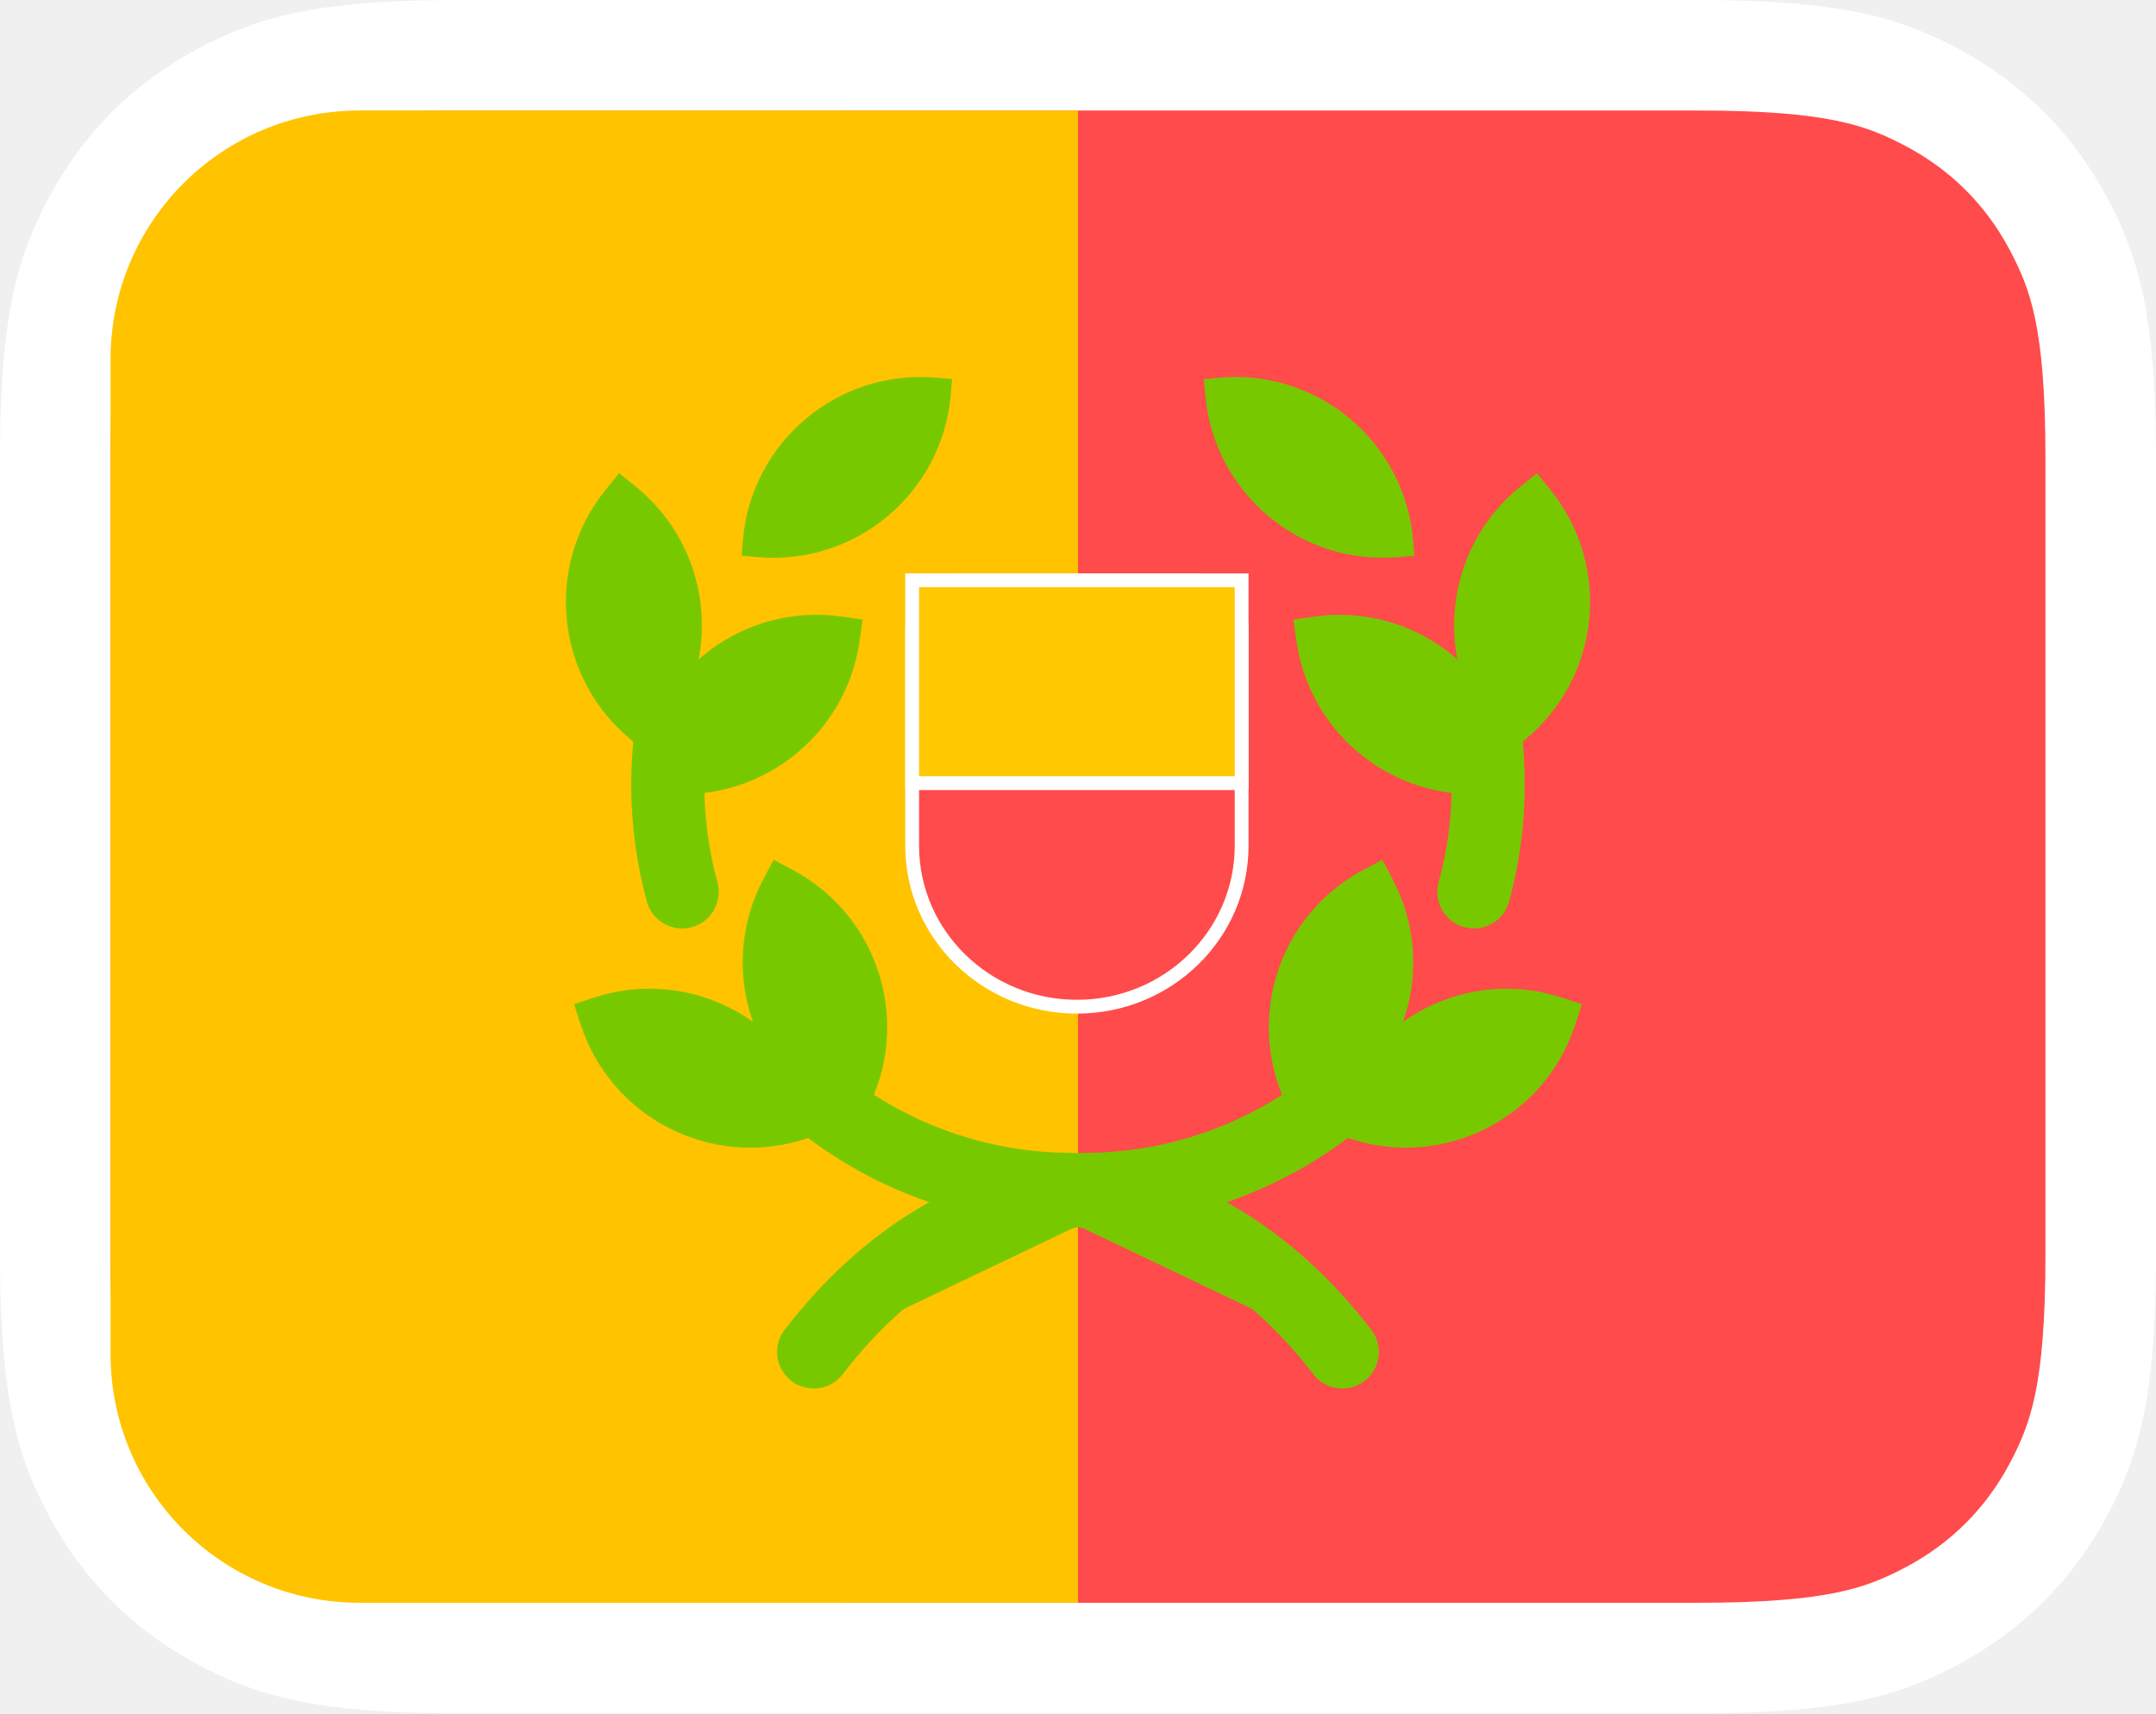
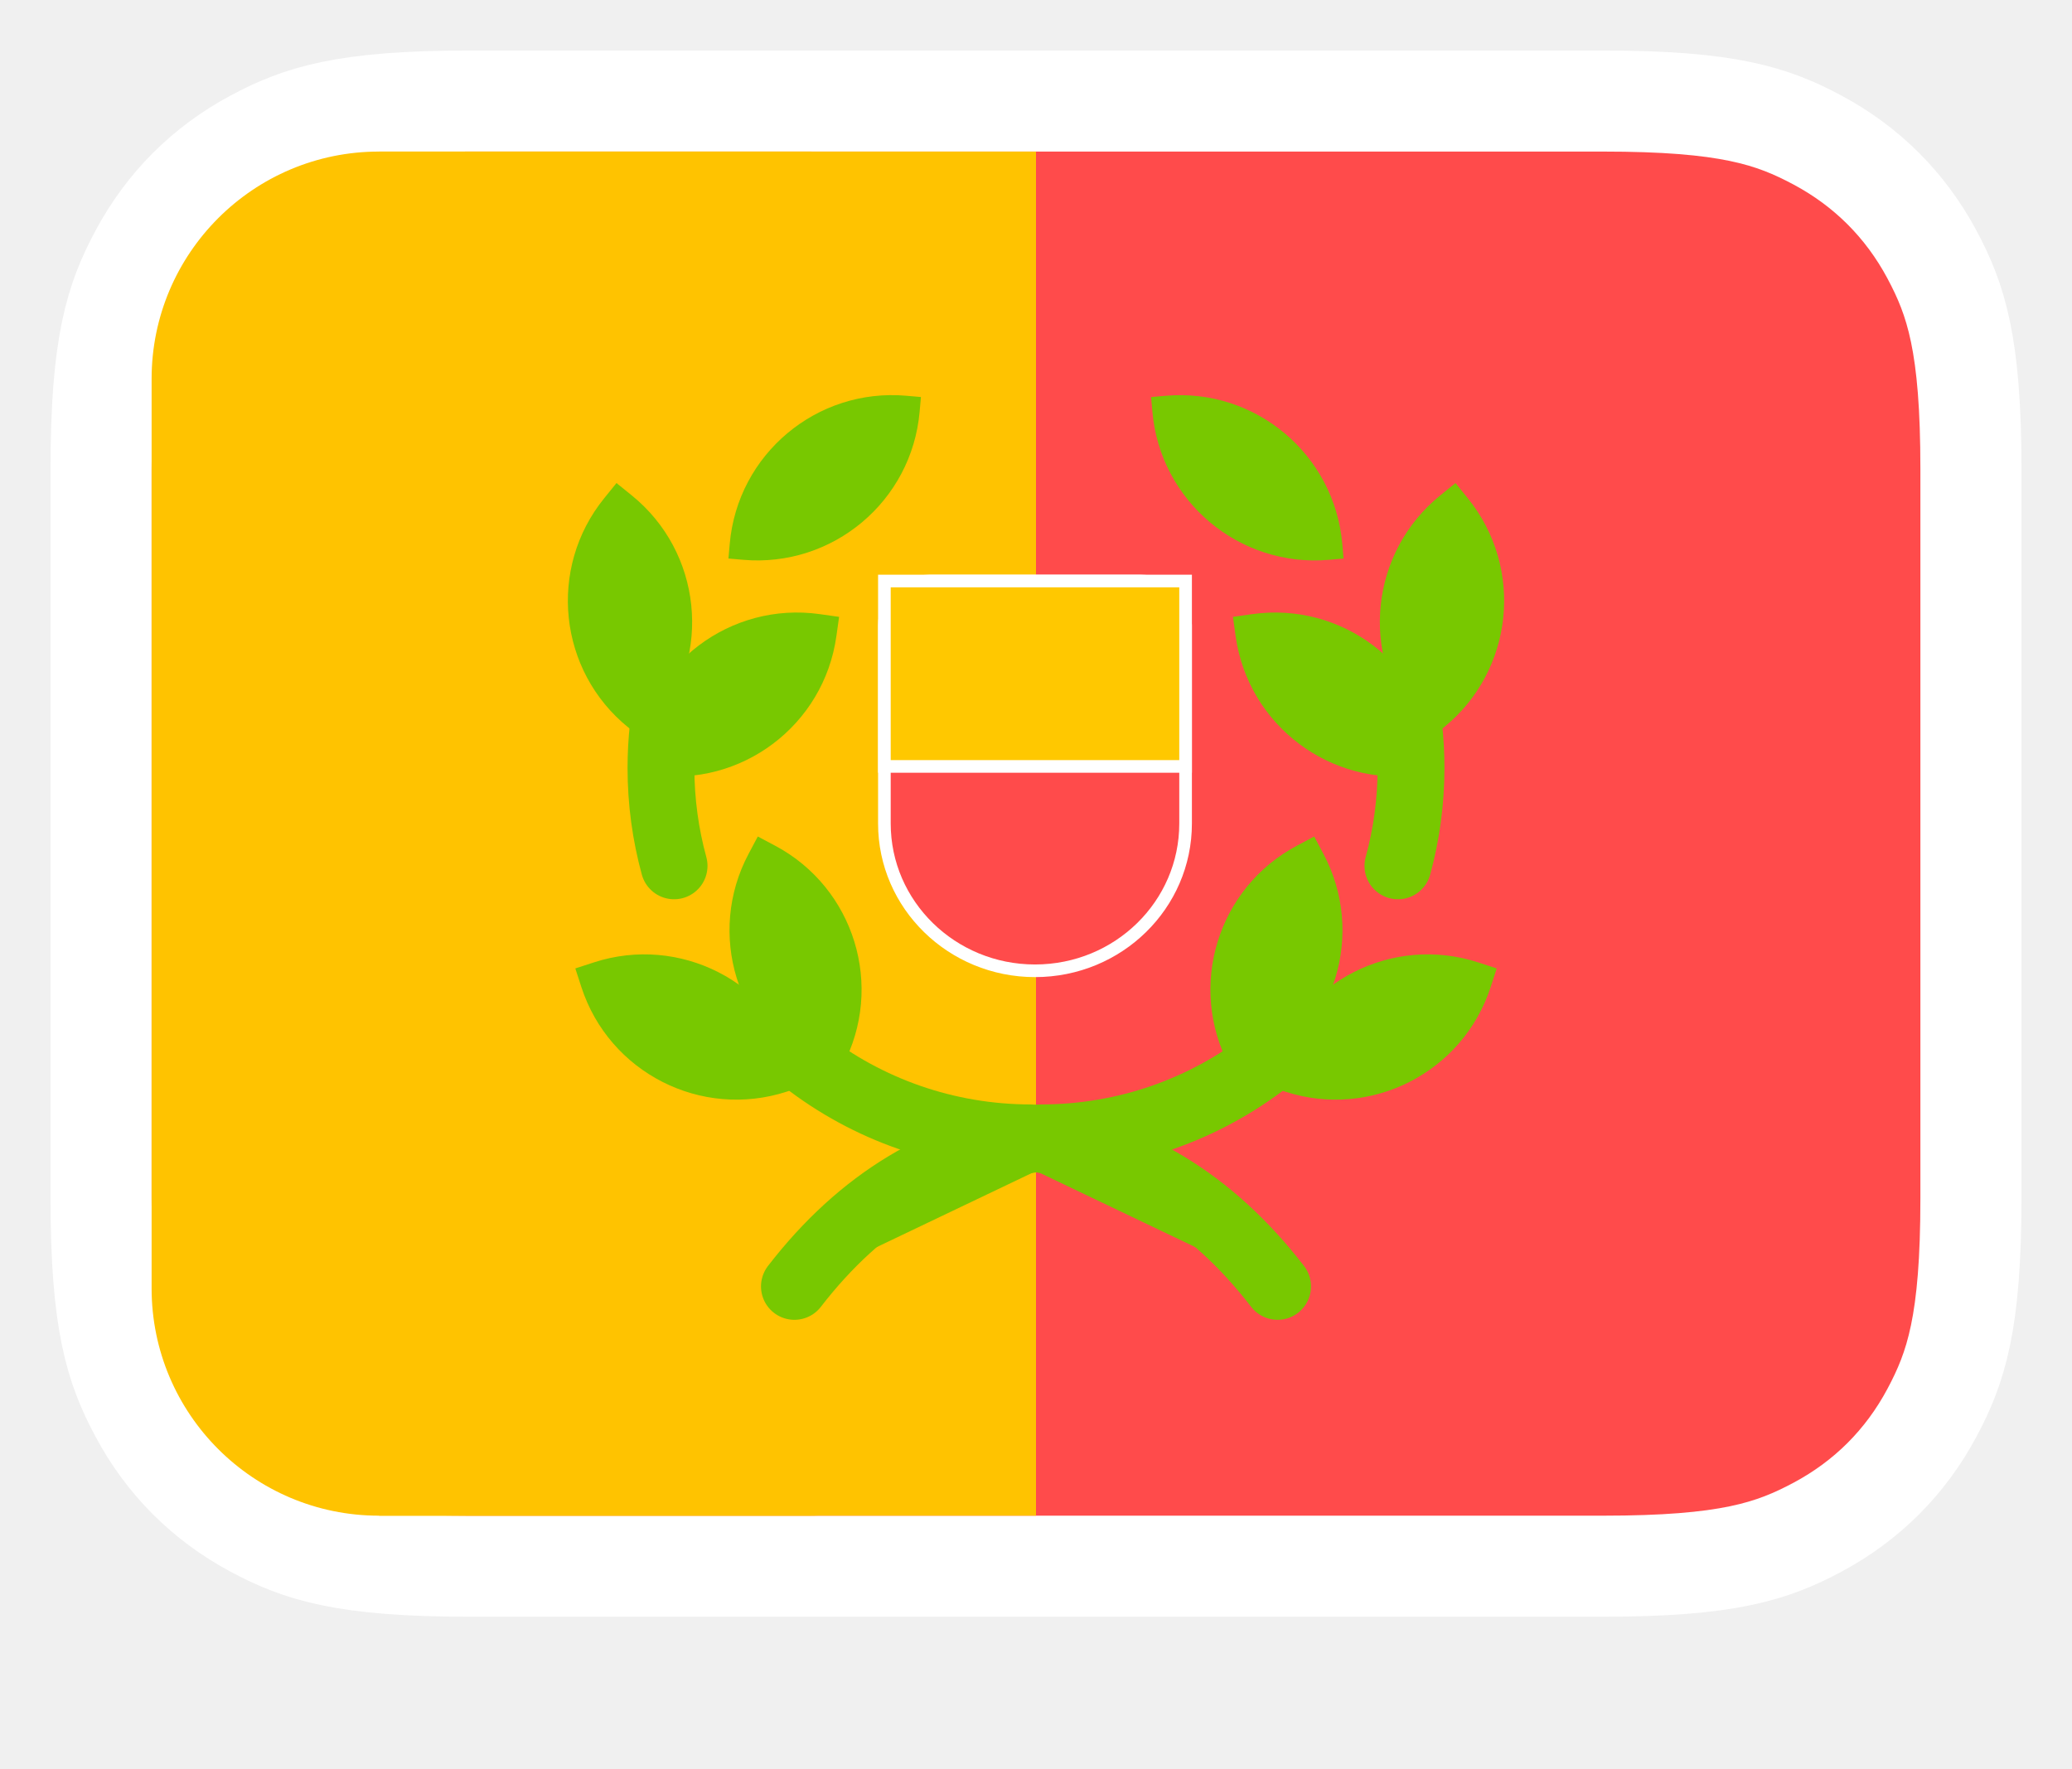
- <svg xmlns="http://www.w3.org/2000/svg" width="78" height="62" viewBox="0 0 78 62" fill="none">
-   <path d="M61.437 2H16.563C11.628 2 9.867 2.585 8.07 3.545C6.12 4.589 4.589 6.12 3.545 8.07C2.585 9.867 2 11.628 2 16.563V45.437C2 50.372 2.585 52.133 3.545 53.93C4.589 55.88 6.12 57.411 8.07 58.455C9.867 59.416 11.628 60 16.563 60H61.437C66.372 60 68.133 59.416 69.93 58.455C71.88 57.411 73.411 55.88 74.455 53.93C75.415 52.133 76 50.372 76 45.437V16.563C76 11.628 75.415 9.867 74.455 8.07C73.411 6.12 71.88 4.589 69.93 3.545C68.133 2.585 66.372 2 61.437 2Z" fill="#FF4B4B" stroke="white" stroke-width="4" />
-   <rect x="13" y="4" width="26" height="54" fill="#FFC300" />
-   <rect x="4" y="4" width="35" height="54" rx="9" fill="#FFC300" />
-   <path fill-rule="evenodd" clip-rule="evenodd" d="M24.501 25.234C24.277 26.253 24.159 27.311 24.159 28.397C24.159 29.74 24.34 31.041 24.678 32.276M29.847 39.985C32.323 41.902 35.43 43.043 38.804 43.043C42.685 43.56 45.938 45.521 48.562 48.924" fill="#78C800" />
-   <path d="M24.501 25.234C24.277 26.253 24.159 27.311 24.159 28.397C24.159 29.74 24.34 31.041 24.678 32.276M29.847 39.985C32.323 41.902 35.43 43.043 38.804 43.043C42.685 43.56 45.938 45.521 48.562 48.924" stroke="#78C800" stroke-width="2.645" stroke-linecap="round" stroke-linejoin="round" />
-   <path fill-rule="evenodd" clip-rule="evenodd" d="M26.828 20.11L26.878 19.532C27.189 15.982 30.318 13.357 33.868 13.667L34.446 13.718L34.395 14.296C34.085 17.846 30.956 20.472 27.406 20.161L26.828 20.11Z" fill="#78C800" />
-   <path fill-rule="evenodd" clip-rule="evenodd" d="M23.467 27.285L22.865 26.798C20.096 24.556 19.669 20.493 21.912 17.724L22.399 17.122L23 17.61C25.77 19.852 26.197 23.915 23.954 26.684L23.467 27.285Z" fill="#78C800" />
-   <path fill-rule="evenodd" clip-rule="evenodd" d="M29.873 40.975L29.136 41.214C25.747 42.315 22.108 40.461 21.007 37.072L20.767 36.336L21.504 36.097C24.892 34.995 28.532 36.85 29.633 40.239L29.873 40.975Z" fill="#78C800" />
-   <path fill-rule="evenodd" clip-rule="evenodd" d="M30.978 40.886L31.341 40.203C33.014 37.056 31.82 33.15 28.674 31.477L27.99 31.114L27.627 31.797C25.954 34.943 27.148 38.85 30.294 40.523L30.978 40.886Z" fill="#78C800" />
-   <path fill-rule="evenodd" clip-rule="evenodd" d="M23.046 28.569L23.154 27.802C23.65 24.274 26.912 21.816 30.441 22.311L31.207 22.419L31.099 23.186C30.604 26.714 27.341 29.173 23.813 28.677L23.046 28.569Z" fill="#78C800" />
-   <path fill-rule="evenodd" clip-rule="evenodd" d="M53.499 25.234C53.723 26.253 53.841 27.311 53.841 28.397C53.841 29.74 53.661 31.041 53.322 32.276M48.153 39.985C45.677 41.902 42.57 43.043 39.196 43.043C35.315 43.56 32.062 45.521 29.438 48.924" fill="#78C800" />
-   <path d="M53.499 25.234C53.723 26.253 53.841 27.311 53.841 28.397C53.841 29.74 53.661 31.041 53.322 32.276M48.153 39.985C45.677 41.902 42.57 43.043 39.196 43.043C35.315 43.56 32.062 45.521 29.438 48.924" stroke="#78C800" stroke-width="2.645" stroke-linecap="round" stroke-linejoin="round" />
-   <path fill-rule="evenodd" clip-rule="evenodd" d="M51.172 20.11L51.122 19.532C50.811 15.982 47.682 13.357 44.133 13.667L43.554 13.718L43.605 14.296C43.915 17.846 47.044 20.472 50.594 20.161L51.172 20.11Z" fill="#78C800" />
-   <path fill-rule="evenodd" clip-rule="evenodd" d="M54.533 27.285L55.135 26.798C57.904 24.556 58.331 20.493 56.089 17.724L55.601 17.122L55 17.61C52.23 19.852 51.803 23.915 54.046 26.684L54.533 27.285Z" fill="#78C800" />
-   <path fill-rule="evenodd" clip-rule="evenodd" d="M48.128 40.975L48.864 41.214C52.253 42.315 55.892 40.461 56.993 37.072L57.233 36.336L56.496 36.097C53.108 34.995 49.468 36.85 48.367 40.239L48.128 40.975Z" fill="#78C800" />
-   <path fill-rule="evenodd" clip-rule="evenodd" d="M47.022 40.886L46.659 40.203C44.986 37.056 46.18 33.15 49.327 31.477L50.01 31.114L50.373 31.797C52.046 34.943 50.852 38.85 47.706 40.523L47.022 40.886Z" fill="#78C800" />
-   <path fill-rule="evenodd" clip-rule="evenodd" d="M54.954 28.569L54.846 27.802C54.35 24.274 51.088 21.816 47.56 22.311L46.793 22.419L46.901 23.186C47.397 26.714 50.659 29.173 54.187 28.677L54.954 28.569Z" fill="#78C800" />
-   <path d="M43.135 21C44.127 21 44.92 21.79 44.92 22.75C44.92 23.54 44.92 29.81 44.92 30.6C44.92 33.82 42.258 36.43 38.96 36.43C35.672 36.43 33 33.82 33 30.6C33 29.81 33 23.54 33 22.75C33 21.79 33.804 21 34.795 21C36.465 21 42.3 21 43.135 21Z" fill="#FF4B4B" />
-   <path d="M43.135 21C44.127 21 44.92 21.79 44.92 22.75C44.92 23.54 44.92 29.81 44.92 30.6C44.92 33.82 42.258 36.43 38.96 36.43C35.672 36.43 33 33.82 33 30.6C33 29.81 33 23.54 33 22.75C33 21.79 33.804 21 34.795 21C36.465 21 42.3 21 43.135 21Z" stroke="white" stroke-width="0.5" />
-   <path d="M44.92 28.34V21H33V28.34H44.92Z" fill="#FFC800" />
-   <path d="M44.92 28.34V21H33V28.34H44.92Z" stroke="white" stroke-width="0.5" />
+ <svg xmlns="http://www.w3.org/2000/svg" width="82" height="70" viewBox="0 0 82 70" version="1.1" id="svg44" style="fill:none">
+   <defs id="defs48" />
+   <g id="g4813" transform="translate(2,2)">
+     <path id="path2" d="M 61.437,2 H 16.563 C 11.628,2 9.867,2.585 8.07,3.545 6.12,4.589 4.589,6.12 3.545,8.07 2.585,9.867 2,11.628 2,16.563 v 28.874 c 0,4.935 0.585,6.696 1.545,8.493 1.043,1.951 2.574,3.482 4.525,4.525 C 9.867,59.416 11.628,60 16.563,60 h 44.874 c 4.935,0 6.696,-0.585 8.493,-1.545 1.951,-1.043 3.482,-2.574 4.525,-4.525 C 75.415,52.133 76,50.372 76,45.437 V 16.563 C 76,11.628 75.415,9.867 74.455,8.07 73.411,6.12 71.88,4.589 69.93,3.545 68.133,2.585 66.372,2 61.437,2 Z" style="fill:#ff4b4b;stroke:#ffffff;stroke-width:4" />
+     <rect id="rect4" height="54" width="26" y="4" x="13" style="fill:#ffc300" />
+     <rect id="rect6" rx="9" height="54" width="35" y="4" x="4" style="fill:#ffc300" />
+     <path id="path8" d="m 24.501,25.234 c -0.224,1.019 -0.343,2.078 -0.343,3.164 0,1.343 0.181,2.643 0.519,3.878 m 5.169,7.709 c 2.476,1.917 5.583,3.058 8.957,3.058 3.881,0.518 7.134,2.478 9.758,5.881" style="clip-rule:evenodd;fill:#78c800;fill-rule:evenodd" />
+     <path id="path10" d="m 24.501,25.234 c -0.224,1.019 -0.343,2.078 -0.343,3.164 0,1.343 0.181,2.643 0.519,3.878 m 5.169,7.709 c 2.476,1.917 5.583,3.058 8.957,3.058 3.881,0.518 7.134,2.478 9.758,5.881" style="stroke:#78c800;stroke-width:2.645;stroke-linecap:round;stroke-linejoin:round" />
+     <path id="path12" d="m 26.828,20.11 0.051,-0.579 c 0.311,-3.55 3.44,-6.175 6.989,-5.865 l 0.578,0.051 -0.051,0.578 c -0.31,3.55 -3.44,6.175 -6.989,5.865 z" style="clip-rule:evenodd;fill:#78c800;fill-rule:evenodd" />
+     <path id="path14" d="m 23.467,27.285 -0.602,-0.487 c -2.769,-2.242 -3.196,-6.305 -0.954,-9.074 l 0.487,-0.602 0.602,0.487 c 2.769,2.242 3.196,6.305 0.954,9.074 z" style="clip-rule:evenodd;fill:#78c800;fill-rule:evenodd" />
+     <path id="path16" d="m 29.873,40.975 -0.736,0.239 c -3.389,1.101 -7.029,-0.753 -8.13,-4.142 l -0.239,-0.736 0.736,-0.239 c 3.389,-1.101 7.029,0.753 8.13,4.142 z" style="clip-rule:evenodd;fill:#78c800;fill-rule:evenodd" />
+     <path id="path18" d="m 30.978,40.886 0.363,-0.684 c 1.673,-3.146 0.478,-7.053 -2.667,-8.725 l -0.684,-0.363 -0.363,0.684 c -1.673,3.146 -0.478,7.053 2.668,8.725 z" style="clip-rule:evenodd;fill:#78c800;fill-rule:evenodd" />
+     <path id="path20" d="m 23.046,28.569 0.108,-0.767 c 0.496,-3.528 3.758,-5.987 7.287,-5.491 l 0.767,0.108 -0.108,0.767 c -0.496,3.529 -3.758,5.987 -7.287,5.491 z" style="clip-rule:evenodd;fill:#78c800;fill-rule:evenodd" />
+     <path id="path22" d="m 53.499,25.234 c 0.224,1.019 0.343,2.078 0.343,3.164 0,1.343 -0.181,2.643 -0.519,3.878 m -5.169,7.709 c -2.476,1.917 -5.583,3.058 -8.957,3.058 -3.881,0.518 -7.134,2.478 -9.758,5.881" style="clip-rule:evenodd;fill:#78c800;fill-rule:evenodd" />
+     <path id="path24" d="m 53.499,25.234 c 0.224,1.019 0.343,2.078 0.343,3.164 0,1.343 -0.181,2.643 -0.519,3.878 m -5.169,7.709 c -2.476,1.917 -5.583,3.058 -8.957,3.058 -3.881,0.518 -7.134,2.478 -9.758,5.881" style="stroke:#78c800;stroke-width:2.645;stroke-linecap:round;stroke-linejoin:round" />
+     <path id="path26" d="M 51.172,20.11 51.122,19.532 c -0.311,-3.55 -3.44,-6.175 -6.989,-5.865 l -0.578,0.051 0.051,0.578 c 0.31,3.55 3.44,6.175 6.989,5.865 z" style="clip-rule:evenodd;fill:#78c800;fill-rule:evenodd" />
+     <path id="path28" d="m 54.533,27.285 0.602,-0.487 c 2.769,-2.242 3.196,-6.305 0.954,-9.074 l -0.487,-0.602 -0.602,0.487 c -2.769,2.242 -3.196,6.305 -0.954,9.074 z" style="clip-rule:evenodd;fill:#78c800;fill-rule:evenodd" />
+     <path id="path30" d="m 48.128,40.975 0.736,0.239 c 3.389,1.101 7.028,-0.753 8.13,-4.142 l 0.239,-0.736 -0.736,-0.239 c -3.389,-1.101 -7.028,0.753 -8.13,4.142 z" style="clip-rule:evenodd;fill:#78c800;fill-rule:evenodd" />
+     <path id="path32" d="m 47.022,40.886 -0.363,-0.684 c -1.673,-3.146 -0.478,-7.053 2.668,-8.725 l 0.683,-0.363 0.363,0.684 c 1.673,3.146 0.478,7.053 -2.668,8.725 z" style="clip-rule:evenodd;fill:#78c800;fill-rule:evenodd" />
+     <path id="path34" d="M 54.954,28.569 54.846,27.802 C 54.35,24.274 51.088,21.816 47.56,22.311 l -0.767,0.108 0.108,0.767 c 0.496,3.529 3.758,5.987 7.287,5.491 z" style="clip-rule:evenodd;fill:#78c800;fill-rule:evenodd" />
+     <path id="path36" d="m 43.135,21 c 0.992,0 1.785,0.79 1.785,1.75 0,0.79 0,7.06 0,7.85 0,3.22 -2.662,5.83 -5.96,5.83 -3.288,0 -5.96,-2.61 -5.96,-5.83 0,-0.79 0,-7.06 0,-7.85 0,-0.96 0.804,-1.75 1.795,-1.75 1.67,0 7.505,0 8.34,0 z" style="fill:#ff4b4b" />
+     <path id="path38" d="m 43.135,21 c 0.992,0 1.785,0.79 1.785,1.75 0,0.79 0,7.06 0,7.85 0,3.22 -2.662,5.83 -5.96,5.83 -3.288,0 -5.96,-2.61 -5.96,-5.83 0,-0.79 0,-7.06 0,-7.85 0,-0.96 0.804,-1.75 1.795,-1.75 1.67,0 7.505,0 8.34,0 z" style="stroke:#ffffff;stroke-width:0.5" />
+     <path id="path40" d="M 44.92,28.34 V 21 H 33 v 7.34 z" style="fill:#ffc800" />
+     <path id="path42" d="M 44.92,28.34 V 21 H 33 v 7.34 z" style="stroke:#ffffff;stroke-width:0.5" />
+   </g>
</svg>
